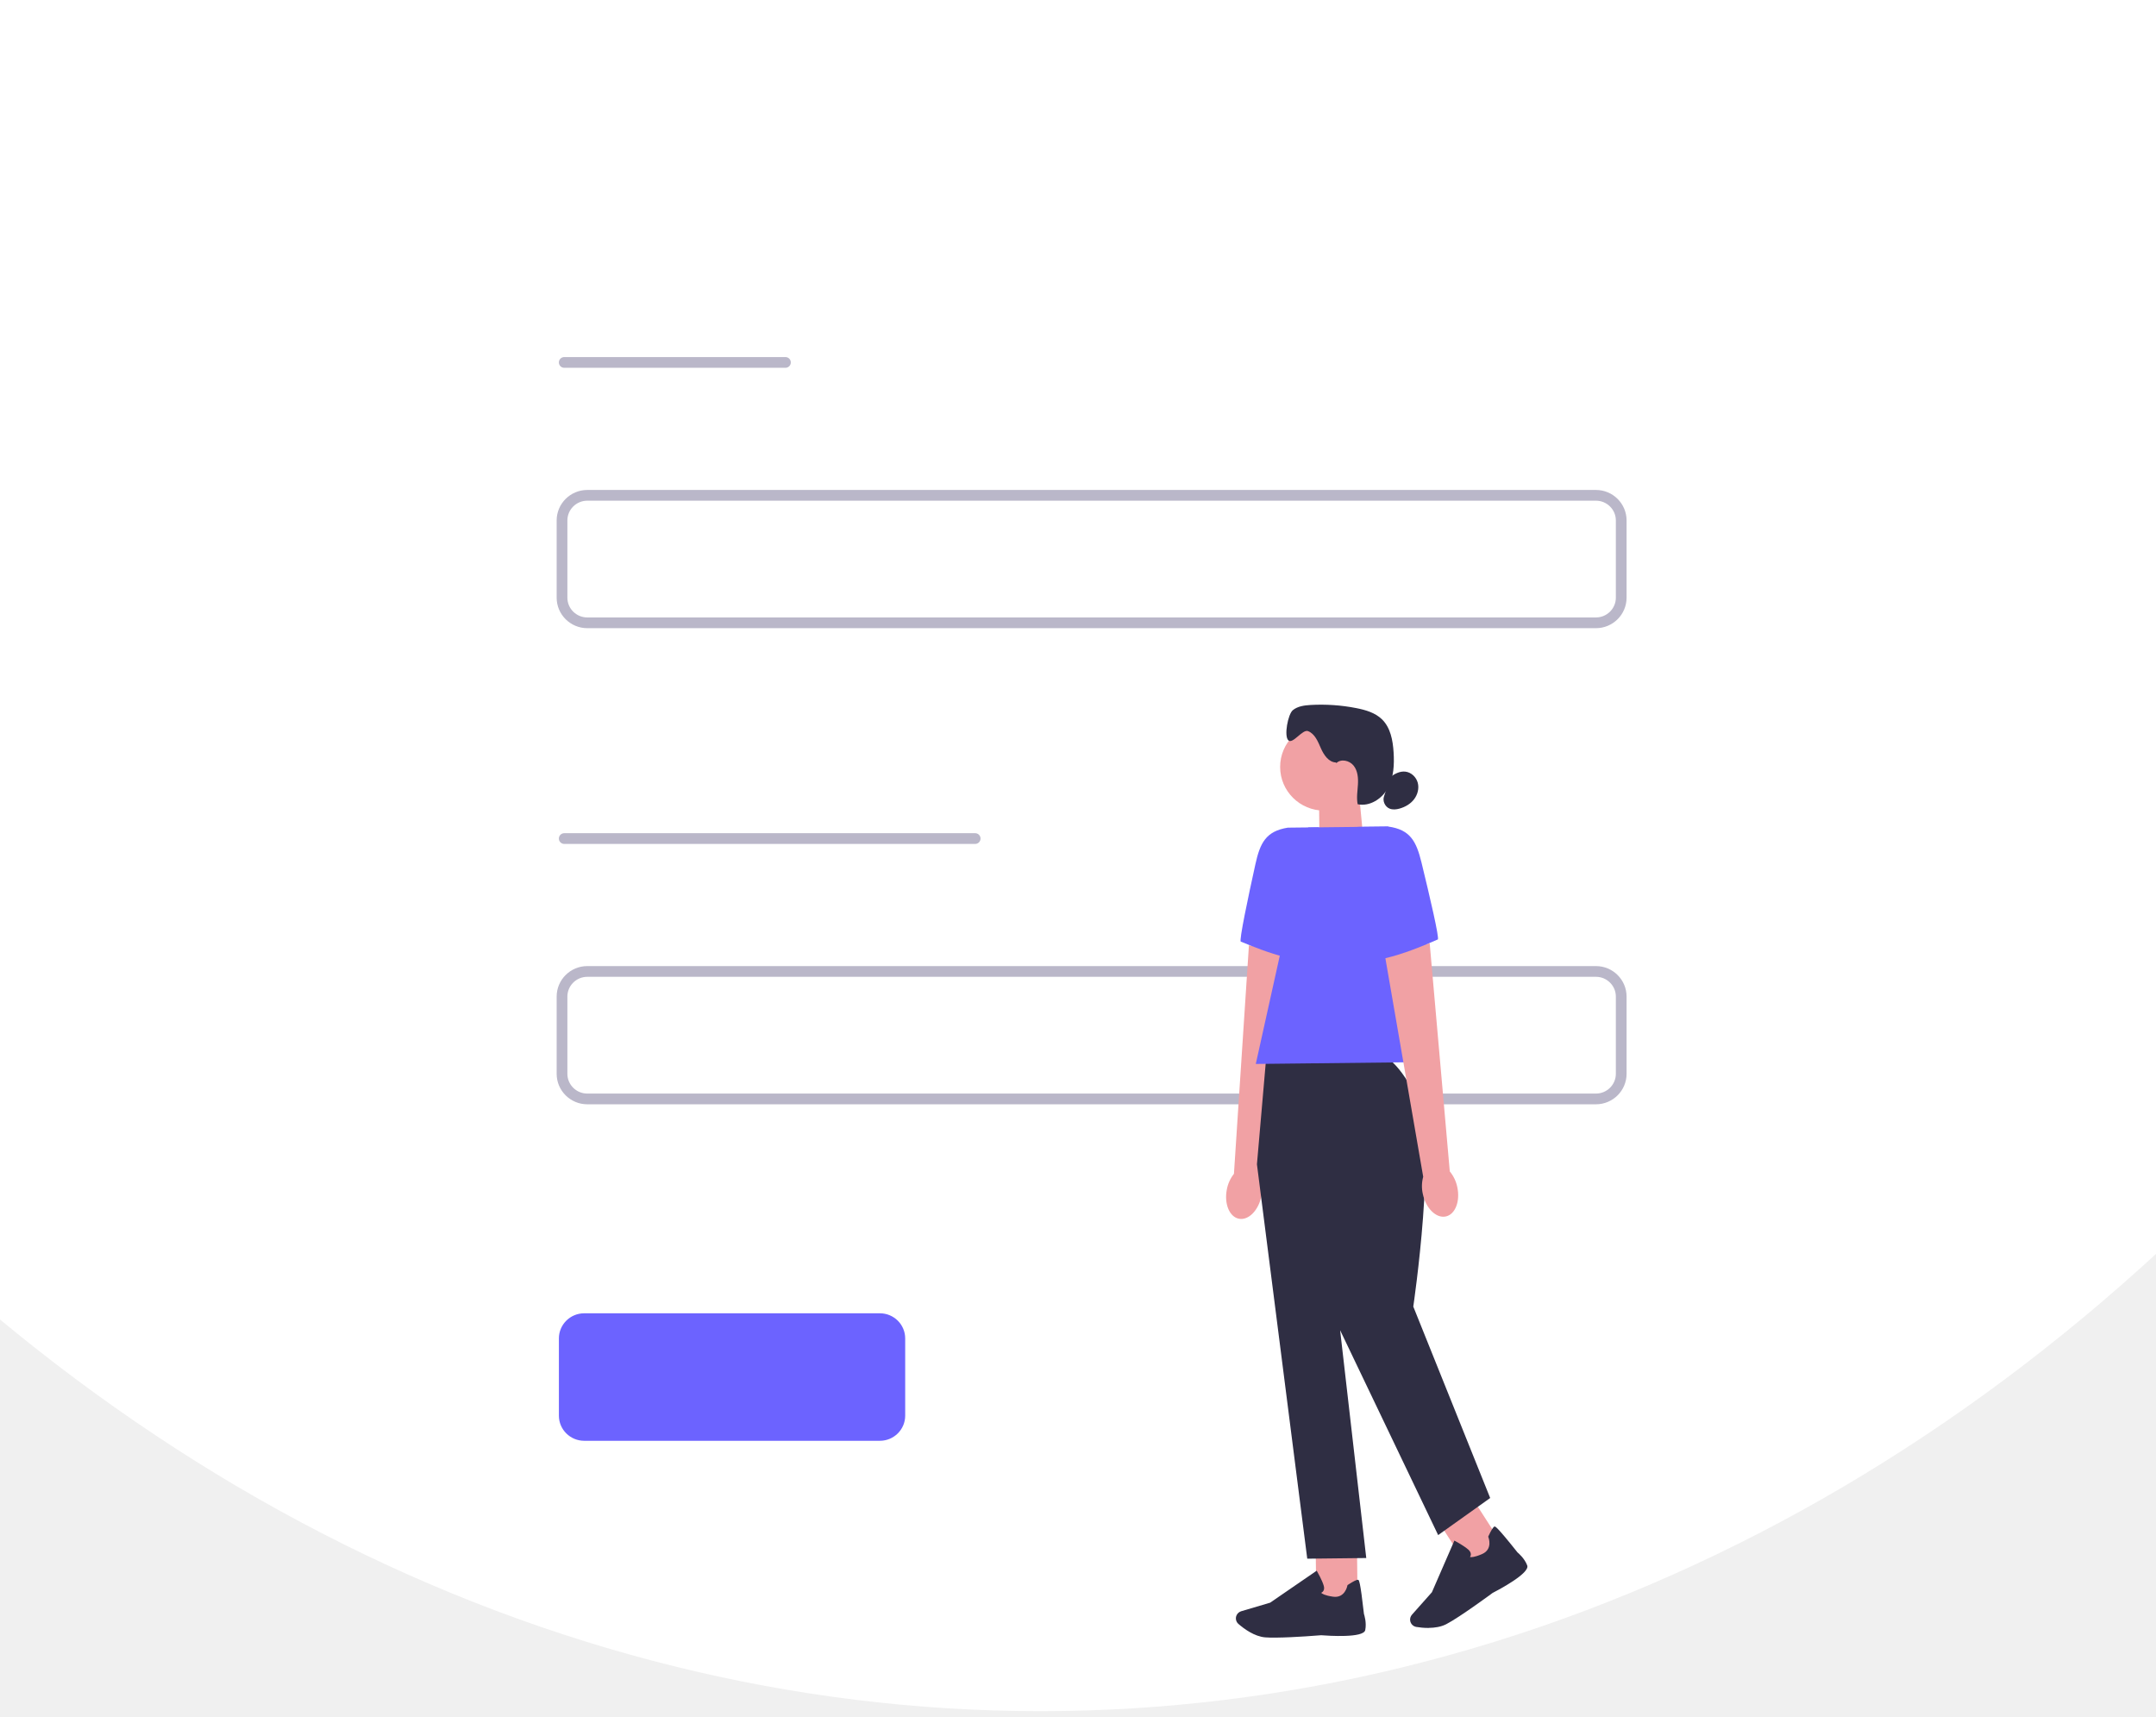
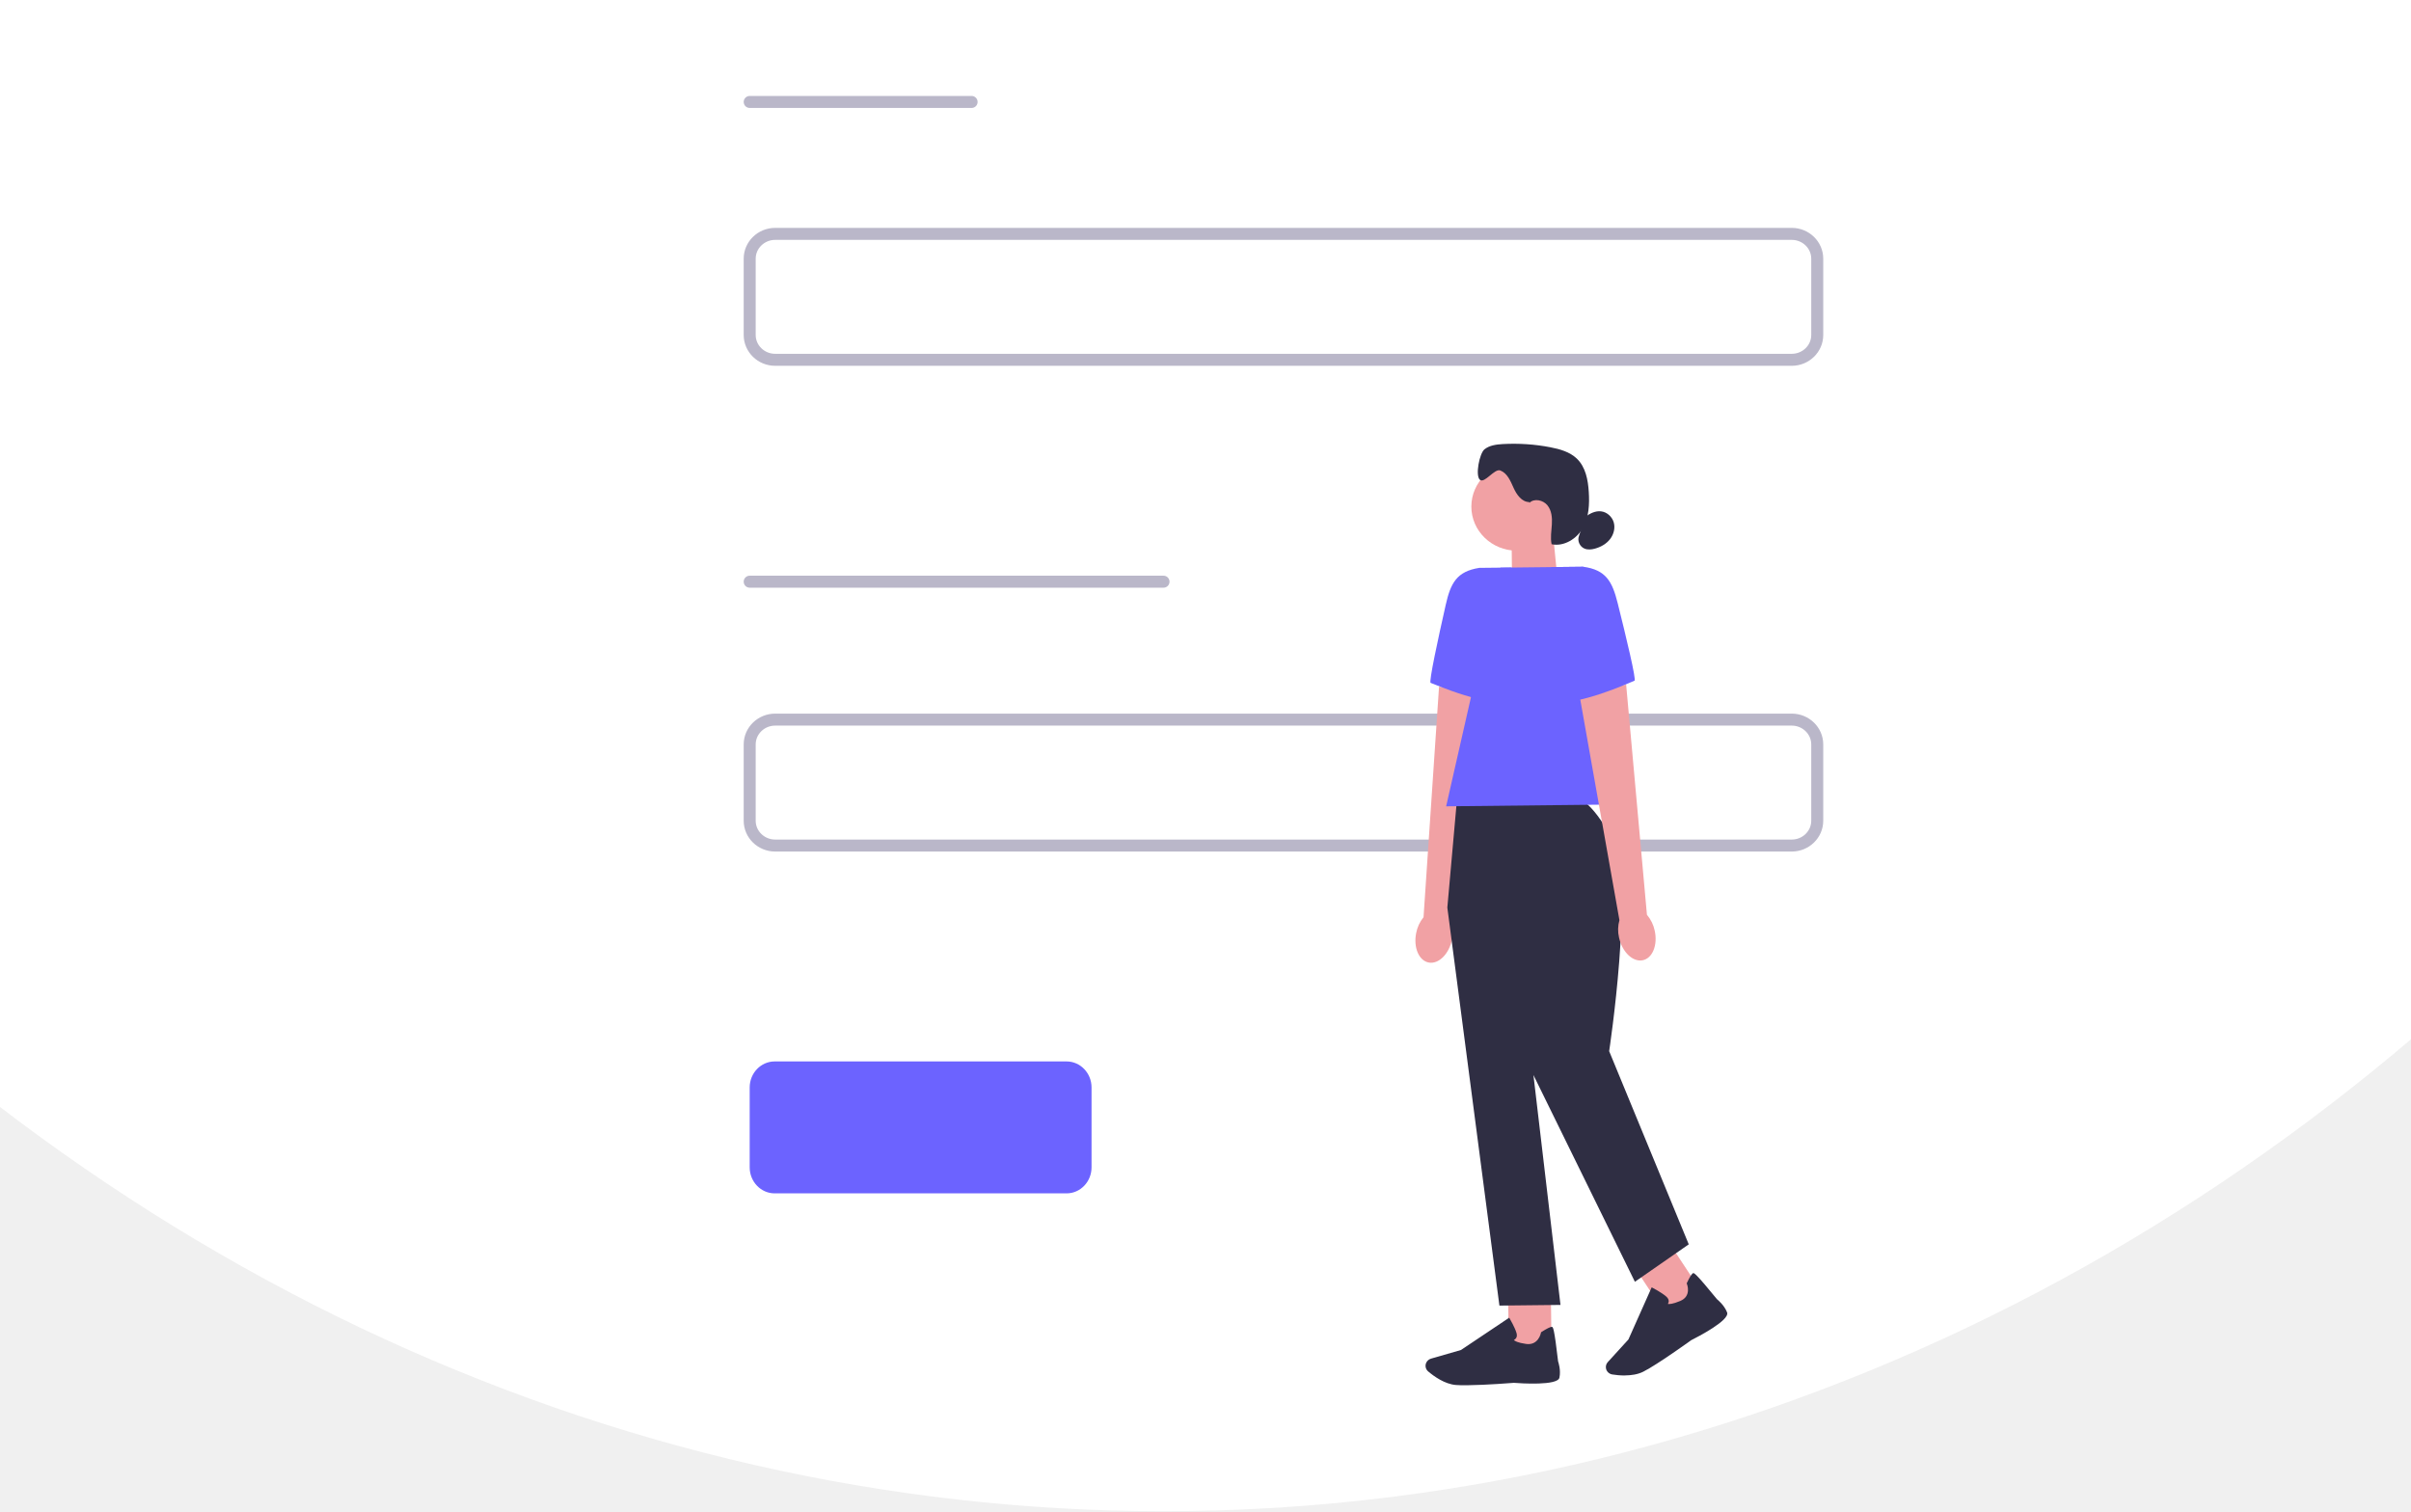
- <svg xmlns="http://www.w3.org/2000/svg" width="402" height="320" viewBox="0 0 402 320" fill="none">
-   <path d="M544 -116.468C544 -59.273 534.947 -2.638 517.358 50.203C499.769 103.044 473.988 151.057 441.487 191.499C408.987 231.942 370.403 264.023 327.939 285.911C285.475 307.798 239.963 319.064 194 319.064C148.037 319.064 102.525 307.798 60.061 285.911C17.597 264.023 -20.987 231.942 -53.487 191.499C-85.988 151.057 -111.769 103.044 -129.358 50.203C-146.947 -2.638 -156 -59.273 -156 -116.468L194 -116.468L544 -116.468Z" fill="white" />
-   <path d="M297.572 204.908H109.506C106.907 204.908 104.792 202.807 104.792 200.223V185.822C104.792 183.238 106.907 181.136 109.506 181.136H297.572C300.172 181.136 302.286 183.238 302.286 185.822V200.223C302.286 202.807 300.172 204.908 297.572 204.908Z" fill="white" stroke="#BAB7C9" stroke-width="2" stroke-linecap="round" stroke-linejoin="round" />
-   <path d="M274.819 279.806L268.333 283.927L274.215 293.072L280.701 288.95L274.819 279.806Z" fill="#F1A1A4" />
-   <path d="M254.249 156.877L246.055 159.658L245.927 147.899L253.383 147.816L254.249 156.877Z" fill="#F1A1A4" />
-   <path d="M259.236 144.881C260.049 144.276 261.021 143.765 262.03 143.878C263.123 143.994 264.053 144.881 264.344 145.933C264.635 146.986 264.333 148.151 263.671 149.023C263.01 149.894 262.015 150.473 260.956 150.77C260.344 150.943 259.675 151.014 259.085 150.77C258.219 150.409 257.743 149.323 258.072 148.448" fill="#2F2E43" />
-   <path d="M228.746 221.818C228.232 224.498 229.256 226.933 231.041 227.252C232.822 227.572 234.686 225.655 235.204 222.976C235.427 221.908 235.378 220.803 235.06 219.755L241.363 177.754L232.871 176.265L230.077 218.868C229.392 219.74 228.935 220.751 228.746 221.829L228.746 221.818Z" fill="#F1A1A4" />
-   <path d="M245.904 154.261L240.119 154.325C236.036 154.983 234.95 157.166 234.069 161.18C232.72 167.302 230.995 175.461 231.358 175.574C231.937 175.762 241.832 180.257 246.842 179.144L245.908 154.261L245.904 154.261Z" fill="#6C63FF" />
-   <path d="M253.009 287.756L245.311 287.841L245.433 298.694L253.131 298.609L253.009 287.756Z" fill="#F1A1A4" />
-   <path d="M237.99 305.35C237.177 305.362 236.463 305.35 235.918 305.305C233.869 305.144 231.907 303.663 230.912 302.799C230.466 302.412 230.319 301.78 230.542 301.239C230.701 300.852 231.026 300.555 231.434 300.431L236.822 298.838L245.507 292.873L245.605 293.046C245.643 293.11 246.52 294.64 246.819 295.677C246.933 296.072 246.91 296.399 246.744 296.654C246.63 296.831 246.471 296.936 246.343 297C246.502 297.161 247.001 297.492 248.536 297.718C250.767 298.048 251.216 295.741 251.232 295.643L251.247 295.564L251.311 295.519C252.366 294.824 253.012 294.512 253.239 294.576C253.383 294.613 253.614 294.685 254.317 300.938C254.381 301.134 254.843 302.569 254.555 303.952C254.245 305.456 247.647 305.008 246.331 304.907C246.294 304.911 241.363 305.317 237.983 305.35H237.994L237.99 305.35Z" fill="#2F2E43" />
-   <path d="M266.413 303.547C265.509 303.558 264.677 303.456 264.083 303.359C263.501 303.261 263.04 302.806 262.942 302.227C262.866 301.81 262.991 301.393 263.267 301.077L266.987 296.891L271.177 287.262L271.354 287.356C271.419 287.39 272.976 288.228 273.786 288.95C274.092 289.224 274.247 289.514 274.247 289.822C274.247 290.032 274.167 290.205 274.088 290.322C274.311 290.374 274.909 290.389 276.33 289.777C278.398 288.882 277.551 286.688 277.514 286.601L277.483 286.526L277.517 286.458C278.043 285.316 278.429 284.707 278.652 284.639C278.795 284.602 279.026 284.53 282.955 289.468C283.113 289.6 284.27 290.573 284.762 291.896C285.295 293.336 279.468 296.425 278.289 297.03C278.255 297.06 272.163 301.558 269.66 302.848C268.666 303.359 267.483 303.528 266.405 303.535L266.416 303.547L266.413 303.547Z" fill="#2F2E43" />
-   <path d="M257.648 196.909L236.096 197.146L234.364 217.094L243.745 290.634L254.748 290.51L249.874 248.031L268.152 286.233L277.854 279.318L263.516 243.623C263.516 243.623 268.148 212.34 264.148 204.606C260.151 196.871 257.652 196.898 257.652 196.898V196.909L257.648 196.909Z" fill="#2F2E43" />
-   <path d="M268.379 198.006L234.149 198.386L243.927 154.288L258.843 154.119L268.379 198.006Z" fill="#6C63FF" />
-   <path d="M271.721 221.344C272.296 224.017 271.324 226.471 269.551 226.828C267.774 227.188 265.868 225.313 265.297 222.641C265.051 221.577 265.074 220.473 265.365 219.417L258.121 177.562L266.575 175.886L270.322 218.421C271.025 219.277 271.506 220.281 271.721 221.352V221.344Z" fill="#F1A1A4" />
-   <path d="M253.062 154.182L258.847 154.119C262.942 154.69 264.076 156.847 265.051 160.842C266.537 166.934 268.439 175.048 268.084 175.172C267.505 175.367 257.72 180.08 252.687 179.08L253.069 154.182L253.062 154.182Z" fill="#6C63FF" />
-   <path d="M246.883 151.146C251.409 151.146 255.077 147.5 255.077 143.002C255.077 138.504 251.409 134.858 246.883 134.858C242.358 134.858 238.69 138.504 238.69 143.002C238.69 147.5 242.358 151.146 246.883 151.146Z" fill="#F1A1A4" />
-   <path d="M249.126 142.171C247.757 142.145 246.838 140.781 246.29 139.526C245.742 138.278 245.178 136.835 243.904 136.327C242.86 135.914 241.061 138.8 240.229 138.049C239.363 137.263 240.153 133.159 241.057 132.419C241.961 131.679 243.201 131.521 244.365 131.449C247.22 131.288 250.09 131.483 252.895 132.036C254.627 132.374 256.419 132.896 257.678 134.125C259.278 135.685 259.709 138.06 259.845 140.281C259.989 142.555 259.879 144.937 258.79 146.944C257.697 148.947 255.387 150.439 253.145 149.958C252.907 148.752 253.118 147.516 253.194 146.283C253.27 145.058 253.16 143.735 252.396 142.765C251.632 141.796 250.022 141.427 249.156 142.303" fill="#2F2E43" />
-   <path d="M297.572 116.13H109.506C106.907 116.13 104.792 114.028 104.792 111.445V97.043C104.792 94.46 106.907 92.358 109.506 92.358H297.572C300.172 92.358 302.286 94.46 302.286 97.043V111.445C302.286 114.028 300.172 116.13 297.572 116.13Z" fill="white" stroke="#BAB7C9" stroke-width="2" stroke-linecap="round" stroke-linejoin="round" />
-   <path d="M105.205 156.358H181.826" stroke="#BAB7C9" stroke-width="2" stroke-linecap="round" stroke-linejoin="round" />
-   <path d="M105.205 67.579H146.452" stroke="#BAB7C9" stroke-width="2" stroke-linecap="round" stroke-linejoin="round" />
-   <path d="M164.065 268.65H108.923C106.324 268.65 104.209 266.548 104.209 263.965V249.563C104.209 246.98 106.324 244.878 108.923 244.878H164.065C166.664 244.878 168.779 246.98 168.779 249.563V263.965C168.779 266.548 166.664 268.65 164.065 268.65Z" fill="#6C63FF" />
+ <svg xmlns="http://www.w3.org/2000/svg" width="402" height="252" viewBox="0 0 402 252" fill="none">
+   <path d="M544 -150C544 -97.209 534.947 -44.934 517.358 3.839C499.769 52.612 473.988 96.928 441.487 134.257C408.987 171.586 370.403 201.197 327.939 221.4C285.475 241.602 239.963 252 194 252C148.037 252 102.525 241.602 60.061 221.4C17.597 201.197 -20.987 171.586 -53.487 134.257C-85.988 96.928 -111.769 52.612 -129.358 3.839C-146.947 -44.934 -156 -97.209 -156 -150L194 -150H544Z" fill="white" />
+   <path d="M298.751 141H129.249C126.906 141 125 139.143 125 136.861V124.139C125 121.857 126.906 120 129.249 120H298.751C301.094 120 303 121.857 303 124.139V136.861C303 139.143 301.094 141 298.751 141Z" fill="white" stroke="#BAB7C9" stroke-width="2" stroke-linecap="round" stroke-linejoin="round" />
+   <path d="M278.766 207.942L272.763 211.661L278.206 219.915L284.209 216.195L278.766 207.942Z" fill="#F1A1A4" />
+   <path d="M259.727 96.998L252.144 99.508L252.025 88.895L258.926 88.821L259.727 96.998Z" fill="#F1A1A4" />
+   <path d="M264.343 86.172C265.095 85.626 265.995 85.164 266.929 85.266C267.94 85.371 268.801 86.172 269.071 87.121C269.34 88.071 269.06 89.123 268.448 89.909C267.835 90.696 266.915 91.219 265.935 91.487C265.368 91.643 264.749 91.707 264.203 91.487C263.402 91.161 262.961 90.181 263.265 89.39" fill="#2F2E43" />
+   <path d="M236.123 155.608C235.647 158.026 236.595 160.224 238.247 160.512C239.895 160.801 241.621 159.071 242.1 156.652C242.307 155.689 242.261 154.692 241.967 153.746L247.801 115.839L239.941 114.496L237.355 152.945C236.721 153.732 236.298 154.644 236.123 155.618L236.123 155.608Z" fill="#F1A1A4" />
+   <path d="M252.004 94.638L246.649 94.695C242.87 95.289 241.866 97.259 241.05 100.882C239.801 106.407 238.205 113.77 238.541 113.872C239.076 114.042 248.235 118.098 252.872 117.094L252.007 94.638L252.004 94.638Z" fill="#6C63FF" />
+   <path d="M258.58 215.117L251.455 215.194L251.568 224.989L258.693 224.912L258.58 215.117Z" fill="#F1A1A4" />
+   <path d="M244.679 230.996C243.927 231.007 243.265 230.996 242.761 230.956C240.865 230.81 239.048 229.473 238.128 228.693C237.715 228.344 237.579 227.774 237.785 227.286C237.932 226.936 238.233 226.668 238.611 226.557L243.598 225.118L251.636 219.736L251.727 219.892C251.762 219.949 252.574 221.33 252.851 222.266C252.956 222.622 252.935 222.917 252.781 223.148C252.676 223.307 252.529 223.402 252.41 223.46C252.557 223.606 253.019 223.904 254.439 224.108C256.504 224.406 256.92 222.324 256.934 222.235L256.948 222.164L257.008 222.123C257.984 221.496 258.583 221.214 258.793 221.272C258.926 221.306 259.139 221.37 259.79 227.014C259.85 227.191 260.277 228.486 260.011 229.735C259.724 231.091 253.617 230.688 252.399 230.596C252.364 230.599 247.801 230.966 244.672 230.996H244.683L244.679 230.996Z" fill="#2F2E43" />
+   <path d="M270.985 229.368C270.149 229.378 269.379 229.287 268.829 229.199C268.29 229.111 267.863 228.7 267.773 228.178C267.703 227.801 267.818 227.425 268.073 227.14L271.517 223.361L275.394 214.672L275.559 214.757C275.618 214.787 277.06 215.543 277.809 216.195C278.093 216.442 278.236 216.703 278.236 216.982C278.236 217.172 278.163 217.328 278.089 217.433C278.296 217.48 278.848 217.494 280.164 216.941C282.078 216.134 281.295 214.153 281.26 214.075L281.232 214.007L281.263 213.946C281.75 212.915 282.106 212.365 282.313 212.304C282.446 212.27 282.659 212.206 286.295 216.663C286.442 216.781 287.513 217.66 287.968 218.854C288.462 220.153 283.069 222.941 281.977 223.487C281.946 223.514 276.308 227.574 273.991 228.737C273.071 229.199 271.975 229.351 270.978 229.358L270.989 229.368L270.985 229.368Z" fill="#2F2E43" />
+   <path d="M262.873 133.127L242.926 133.341L241.323 151.344L250.005 217.714L260.189 217.602L255.678 179.265L272.595 213.742L281.575 207.502L268.304 175.287C268.304 175.287 272.591 147.054 268.889 140.073C265.19 133.093 262.877 133.117 262.877 133.117V133.127L262.873 133.127Z" fill="#2F2E43" />
+   <path d="M272.805 134.118L241.124 134.46L250.173 94.661L263.979 94.509L272.805 134.118Z" fill="#6C63FF" />
+   <path d="M275.898 155.18C276.43 157.592 275.531 159.807 273.89 160.129C272.245 160.455 270.481 158.762 269.953 156.351C269.725 155.391 269.746 154.393 270.016 153.44L263.311 115.666L271.136 114.154L274.604 152.542C275.254 153.315 275.699 154.221 275.898 155.187V155.18Z" fill="#F1A1A4" />
+   <path d="M258.628 94.566L263.983 94.509C267.772 95.024 268.822 96.971 269.725 100.576C271.101 106.074 272.861 113.397 272.532 113.509C271.996 113.686 262.94 117.939 258.282 117.037L258.635 94.566L258.628 94.566Z" fill="#6C63FF" />
+   <path d="M252.91 91.826C257.098 91.826 260.494 88.535 260.494 84.476C260.494 80.416 257.098 77.126 252.91 77.126C248.722 77.126 245.327 80.416 245.327 84.476C245.327 88.535 248.722 91.826 252.91 91.826Z" fill="#F1A1A4" />
+   <path d="M254.985 83.726C253.718 83.703 252.868 82.471 252.361 81.338C251.853 80.212 251.332 78.91 250.152 78.452C249.187 78.079 247.521 80.684 246.751 80.005C245.95 79.297 246.681 75.593 247.517 74.925C248.354 74.256 249.502 74.114 250.579 74.049C253.222 73.904 255.878 74.08 258.474 74.579C260.077 74.884 261.736 75.355 262.901 76.464C264.381 77.872 264.78 80.016 264.906 82.02C265.039 84.072 264.938 86.222 263.93 88.034C262.919 89.841 260.78 91.188 258.705 90.754C258.485 89.665 258.681 88.549 258.751 87.437C258.821 86.331 258.719 85.137 258.012 84.262C257.305 83.387 255.815 83.055 255.013 83.845" fill="#2F2E43" />
+   <path d="M298.751 60H129.249C126.906 60 125 58.143 125 55.861V43.139C125 40.857 126.906 39 129.249 39H298.751C301.094 39 303 40.857 303 43.139V55.861C303 58.143 301.094 60 298.751 60Z" fill="white" stroke="#BAB7C9" stroke-width="2" stroke-linecap="round" stroke-linejoin="round" />
+   <path d="M125 97H194" stroke="#BAB7C9" stroke-width="2" stroke-linecap="round" stroke-linejoin="round" />
+   <path d="M125 17H162" stroke="#BAB7C9" stroke-width="2" stroke-linecap="round" stroke-linejoin="round" />
+   <path d="M177.839 199H129.161C126.867 199 125 197.055 125 194.664V181.336C125 178.945 126.867 177 129.161 177H177.839C180.133 177 182 178.945 182 181.336V194.664C182 197.055 180.133 199 177.839 199Z" fill="#6C63FF" />
</svg>
